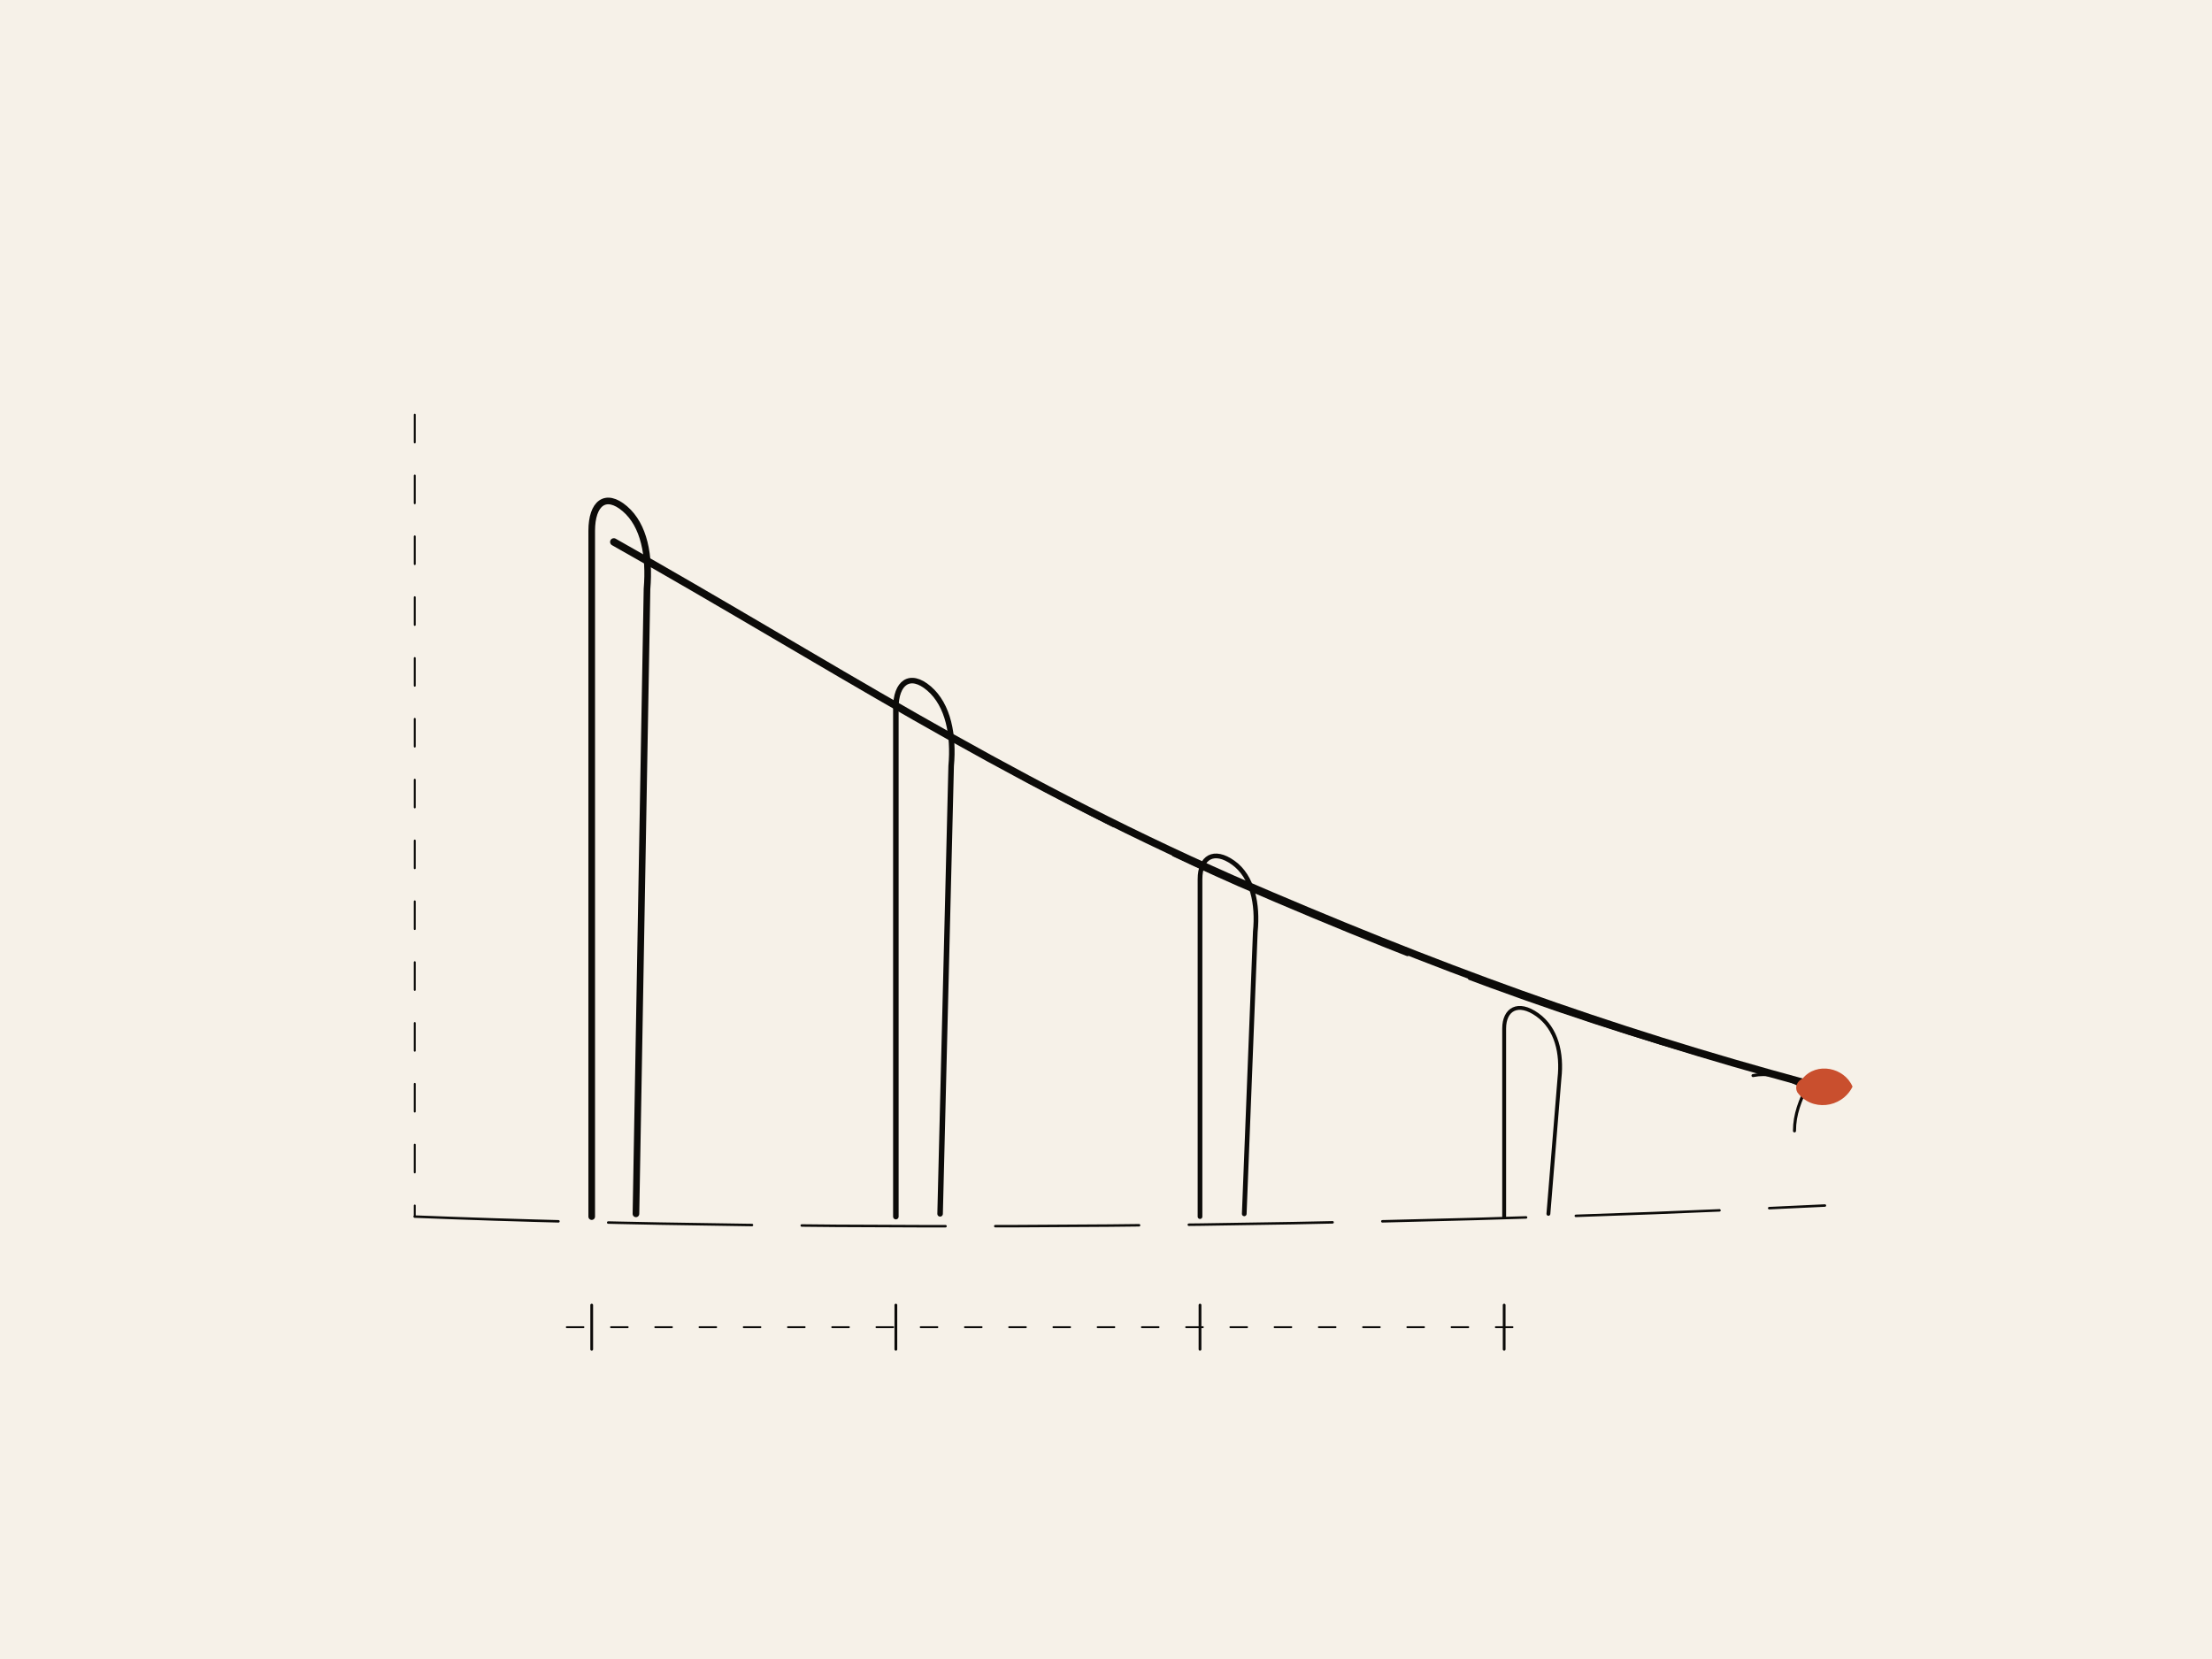
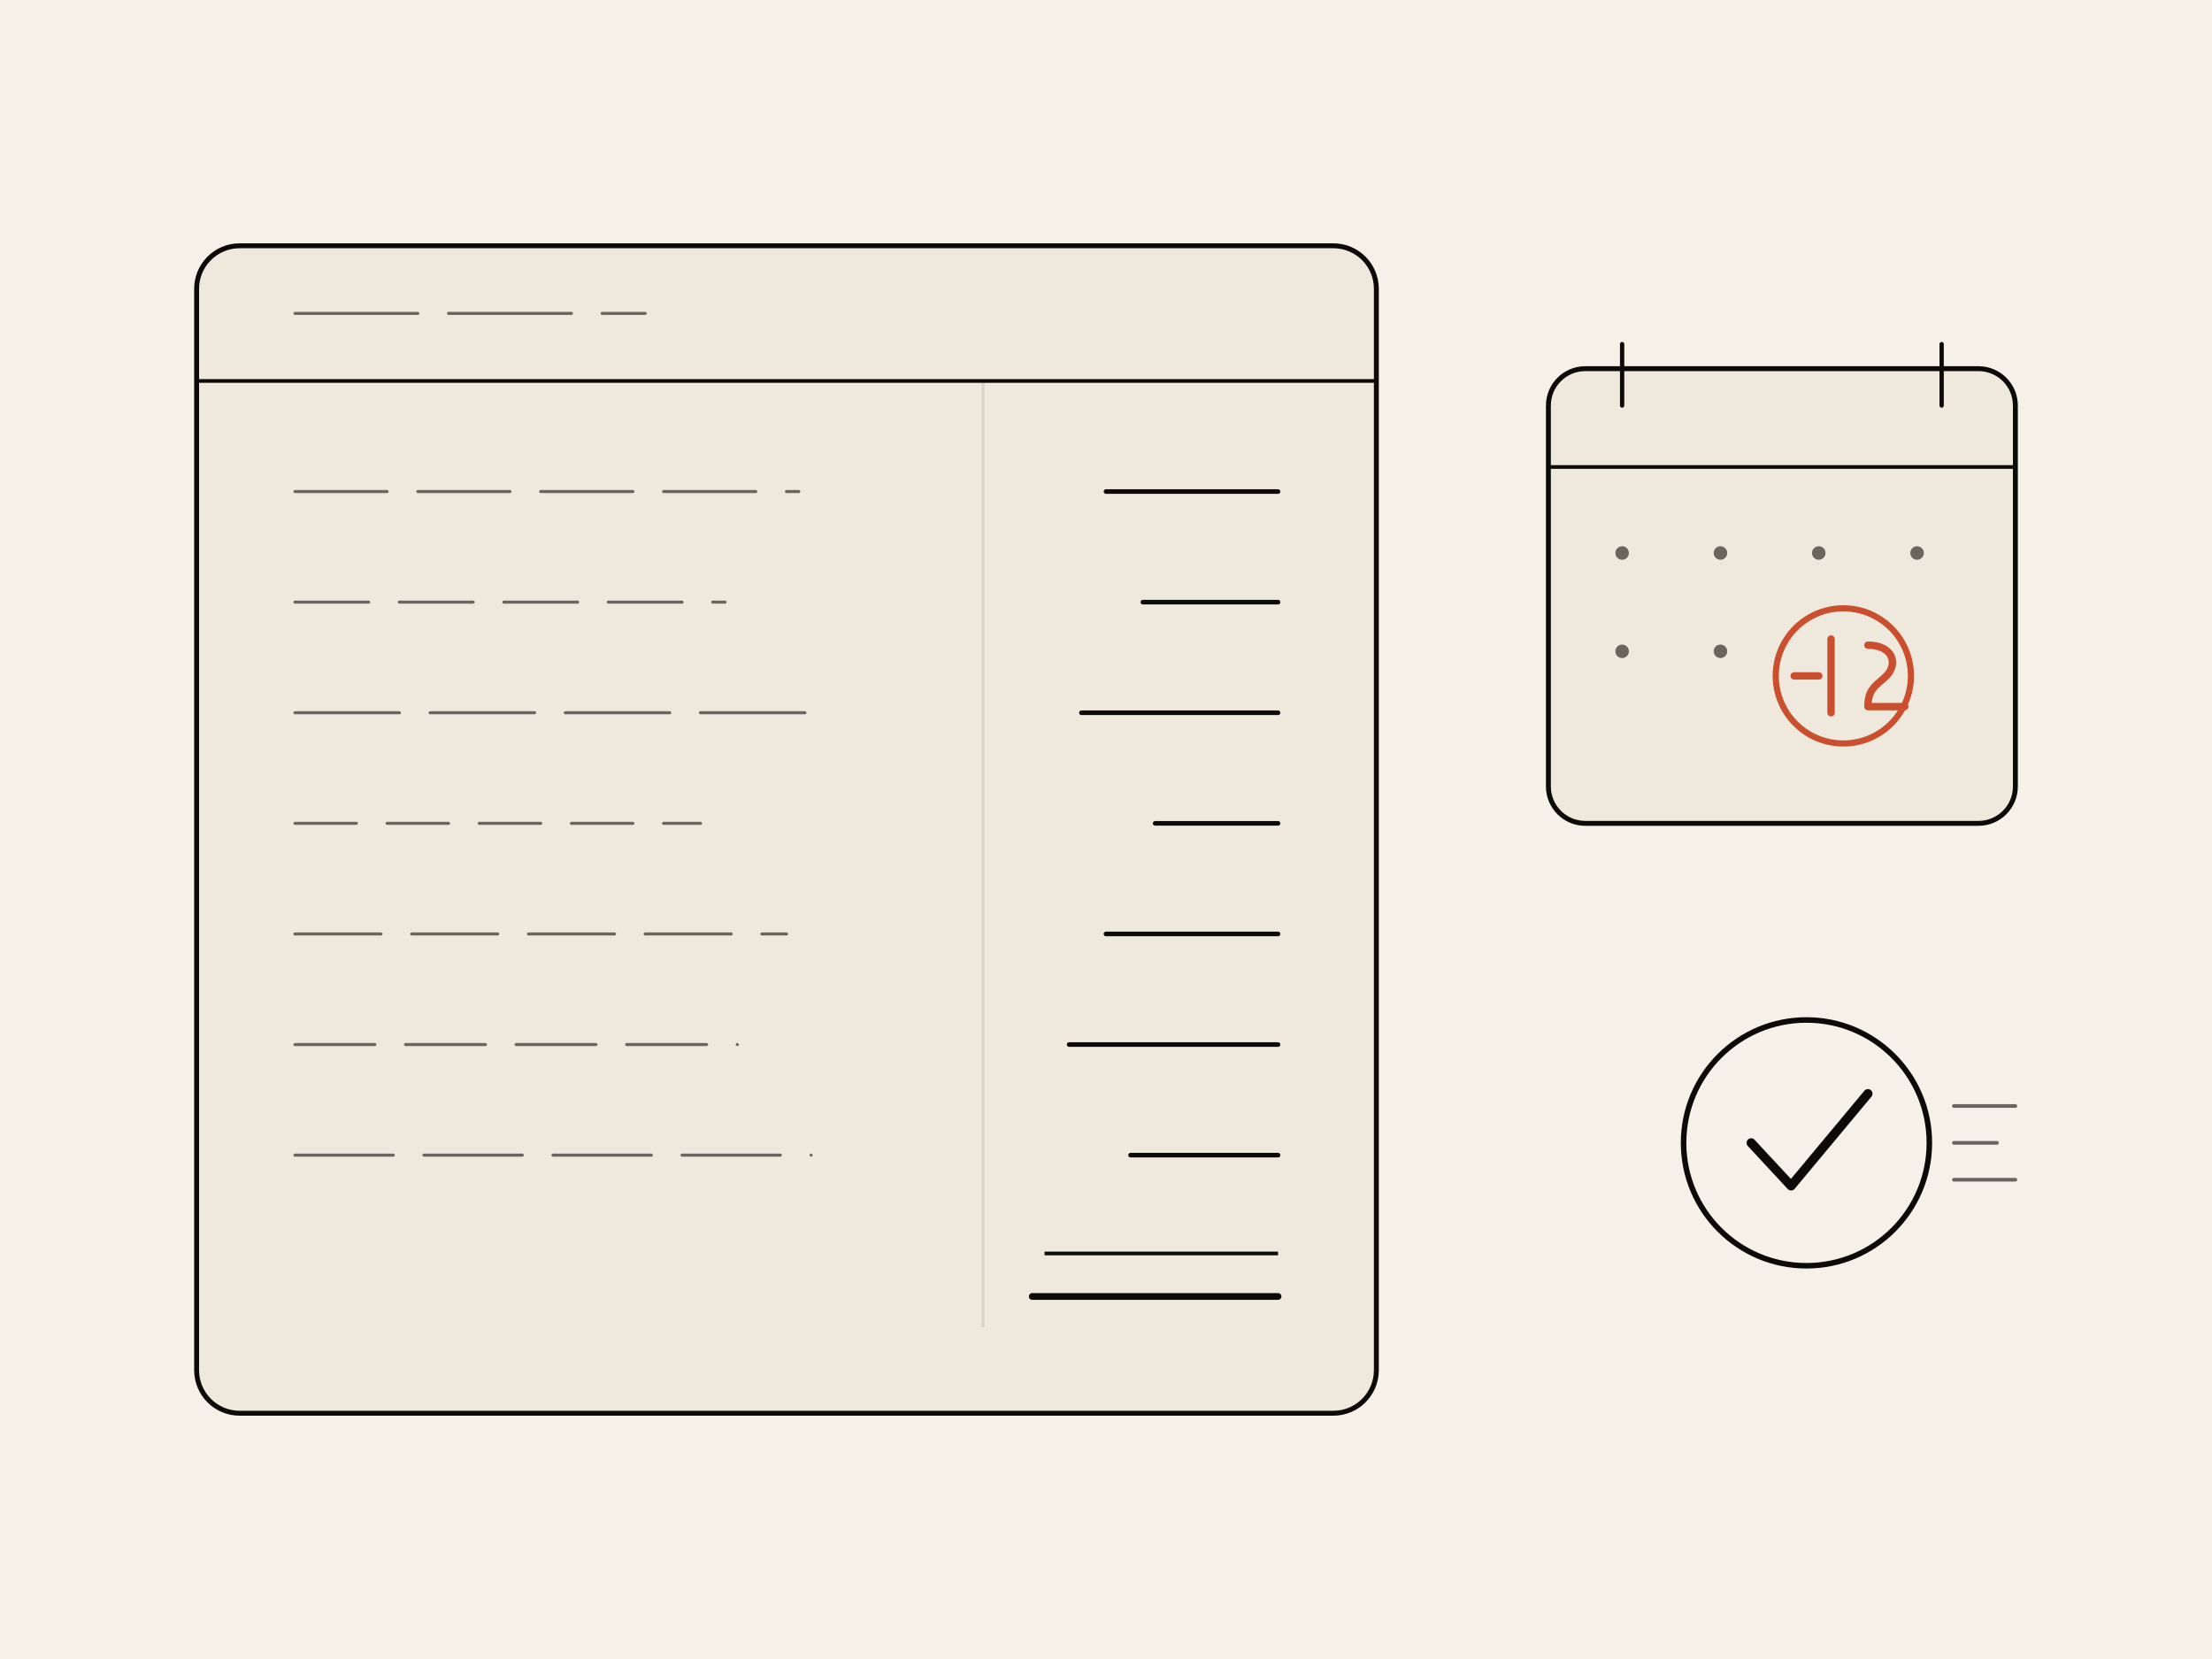
- <svg xmlns="http://www.w3.org/2000/svg" viewBox="0 0 800 600" role="img" aria-label="Clôture financière accélérée — barres descendantes au trait sumi-e">
-   <rect width="800" height="600" fill="#F6F1E8" />
-   <g fill="none" stroke="#0C0B09" stroke-linecap="round" stroke-linejoin="round">
-     <path d="M150 440 C300 446 500 444 660 436" stroke-width="0.9" stroke-dasharray="52 18" />
-     <path d="M150 150 L150 440" stroke-width="0.7" stroke-dasharray="10 12" />
-     <path d="M214 440 L214 192 C214 182 219 178 226 184 C233 190 235 201 234 213 L230 439" stroke-width="2.4" />
-     <path d="M324 440 L324 256 C324 247 329 243 336 249 C343 255 345 266 344 277 L340 439" stroke-width="2" />
-     <path d="M434 440 L434 318 C434 310 439 307 446 312 C453 317 455 327 454 337 L450 439" stroke-width="1.7" />
-     <path d="M544 440 L544 372 C544 365 549 362 556 367 C563 372 565 381 564 390 L560 439" stroke-width="1.4" />
-     <path d="M222 196 C300 240 360 280 446 318 C520 350 580 372 654 392" stroke-width="2.7" />
-     <path d="M222 196 C304 242 362 282 448 320 C522 352 582 374 654 392" stroke-width="1.1" stroke-dasharray="92 24" />
-     <path d="M650 392 C644 389 639 388 634 389" stroke-width="1.1" />
-     <path d="M654 392 C651 398 649 403 649 409" stroke-width="1.1" />
-     <path d="M214 472 L214 488 M324 472 L324 488 M434 472 L434 488 M544 472 L544 488" stroke-width="1" />
-     <path d="M205 480 L553 480" stroke-width="0.7" stroke-dasharray="6 10" />
+ <svg xmlns="http://www.w3.org/2000/svg" viewBox="0 0 720 540" role="img" aria-label="Cas finance : cloture mensuelle acceleree. Grand livre de chiffres alignes, marqueur de jours gagnes et coche de validation">
+   <rect width="720" height="540" fill="#F6F1E8" />
+   <rect x="64" y="80" width="384" height="380" rx="14" fill="#EFE9DD" stroke="rgba(12,11,9,0.09)" stroke-width="1" />
+   <rect x="64" y="80" width="384" height="380" rx="14" fill="none" stroke="#0C0B09" stroke-width="1.6" />
+   <path d="M64 124 L448 124" fill="none" stroke="#0C0B09" stroke-width="1.2" />
+   <path d="M96 102 L210 102" fill="none" stroke="#6B6560" stroke-width="1" stroke-linecap="round" stroke-dasharray="40 10" />
+   <path d="M320 124 L320 432" fill="none" stroke="rgba(12,11,9,0.09)" stroke-width="1" />
+   <g fill="none" stroke="#6B6560" stroke-width="1" stroke-linecap="round">
+     <path d="M96 160 L260 160" stroke-dasharray="30 10" />
+     <path d="M96 196 L236 196" stroke-dasharray="24 10" />
+     <path d="M96 232 L268 232" stroke-dasharray="34 10" />
+     <path d="M96 268 L228 268" stroke-dasharray="20 10" />
+     <path d="M96 304 L256 304" stroke-dasharray="28 10" />
+     <path d="M96 340 L240 340" stroke-dasharray="26 10" />
+     <path d="M96 376 L264 376" stroke-dasharray="32 10" />
  </g>
-   <path d="M652 390 C657 384 667 386 670 393 C666 401 655 402 650 395 C649 393 650 391 652 390 Z" fill="#C94F2E" />
+   <g fill="none" stroke="#0C0B09" stroke-width="1.5" stroke-linecap="round">
+     <path d="M360 160 L416 160" />
+     <path d="M372 196 L416 196" />
+     <path d="M352 232 L416 232" />
+     <path d="M376 268 L416 268" />
+     <path d="M360 304 L416 304" />
+     <path d="M348 340 L416 340" />
+     <path d="M368 376 L416 376" />
+   </g>
+   <path d="M340 408 L416 408" fill="none" stroke="#0C0B09" stroke-width="1.2" />
+   <path d="M336 422 L416 422" fill="none" stroke="#0C0B09" stroke-width="2.2" stroke-linecap="round" />
+   <rect x="504" y="120" width="152" height="148" rx="12" fill="#EFE9DD" stroke="rgba(12,11,9,0.09)" stroke-width="1" />
+   <rect x="504" y="120" width="152" height="148" rx="12" fill="none" stroke="#0C0B09" stroke-width="1.6" />
+   <path d="M504 152 L656 152" fill="none" stroke="#0C0B09" stroke-width="1.2" />
+   <g fill="none" stroke="#0C0B09" stroke-width="1.4" stroke-linecap="round">
+     <path d="M528 112 L528 132" />
+     <path d="M632 112 L632 132" />
+   </g>
+   <g fill="#6B6560">
+     <circle cx="528" cy="180" r="2.2" />
+     <circle cx="560" cy="180" r="2.2" />
+     <circle cx="592" cy="180" r="2.2" />
+     <circle cx="624" cy="180" r="2.2" />
+     <circle cx="528" cy="212" r="2.2" />
+     <circle cx="560" cy="212" r="2.2" />
+   </g>
+   <circle cx="600" cy="220" r="22" fill="none" stroke="#C94F2E" stroke-width="2" />
+   <path d="M584 220 L592 220 M596 208 L596 232" fill="none" stroke="#C94F2E" stroke-width="2.4" stroke-linecap="round" />
+   <path d="M608 210 C616 210 618 216 614 220 C611 223 608 224 608 230 L620 230" fill="none" stroke="#C94F2E" stroke-width="2.4" stroke-linecap="round" stroke-linejoin="round" />
+   <circle cx="588" cy="372" r="40" fill="none" stroke="#0C0B09" stroke-width="1.8" />
+   <path d="M570 372 L583 386 L608 356" fill="none" stroke="#0C0B09" stroke-width="3" stroke-linecap="round" stroke-linejoin="round" />
+   <g fill="none" stroke="#6B6560" stroke-width="1.2" stroke-linecap="round">
+     <path d="M636 360 L656 360" />
+     <path d="M636 372 L650 372" />
+     <path d="M636 384 L656 384" />
+   </g>
</svg>
